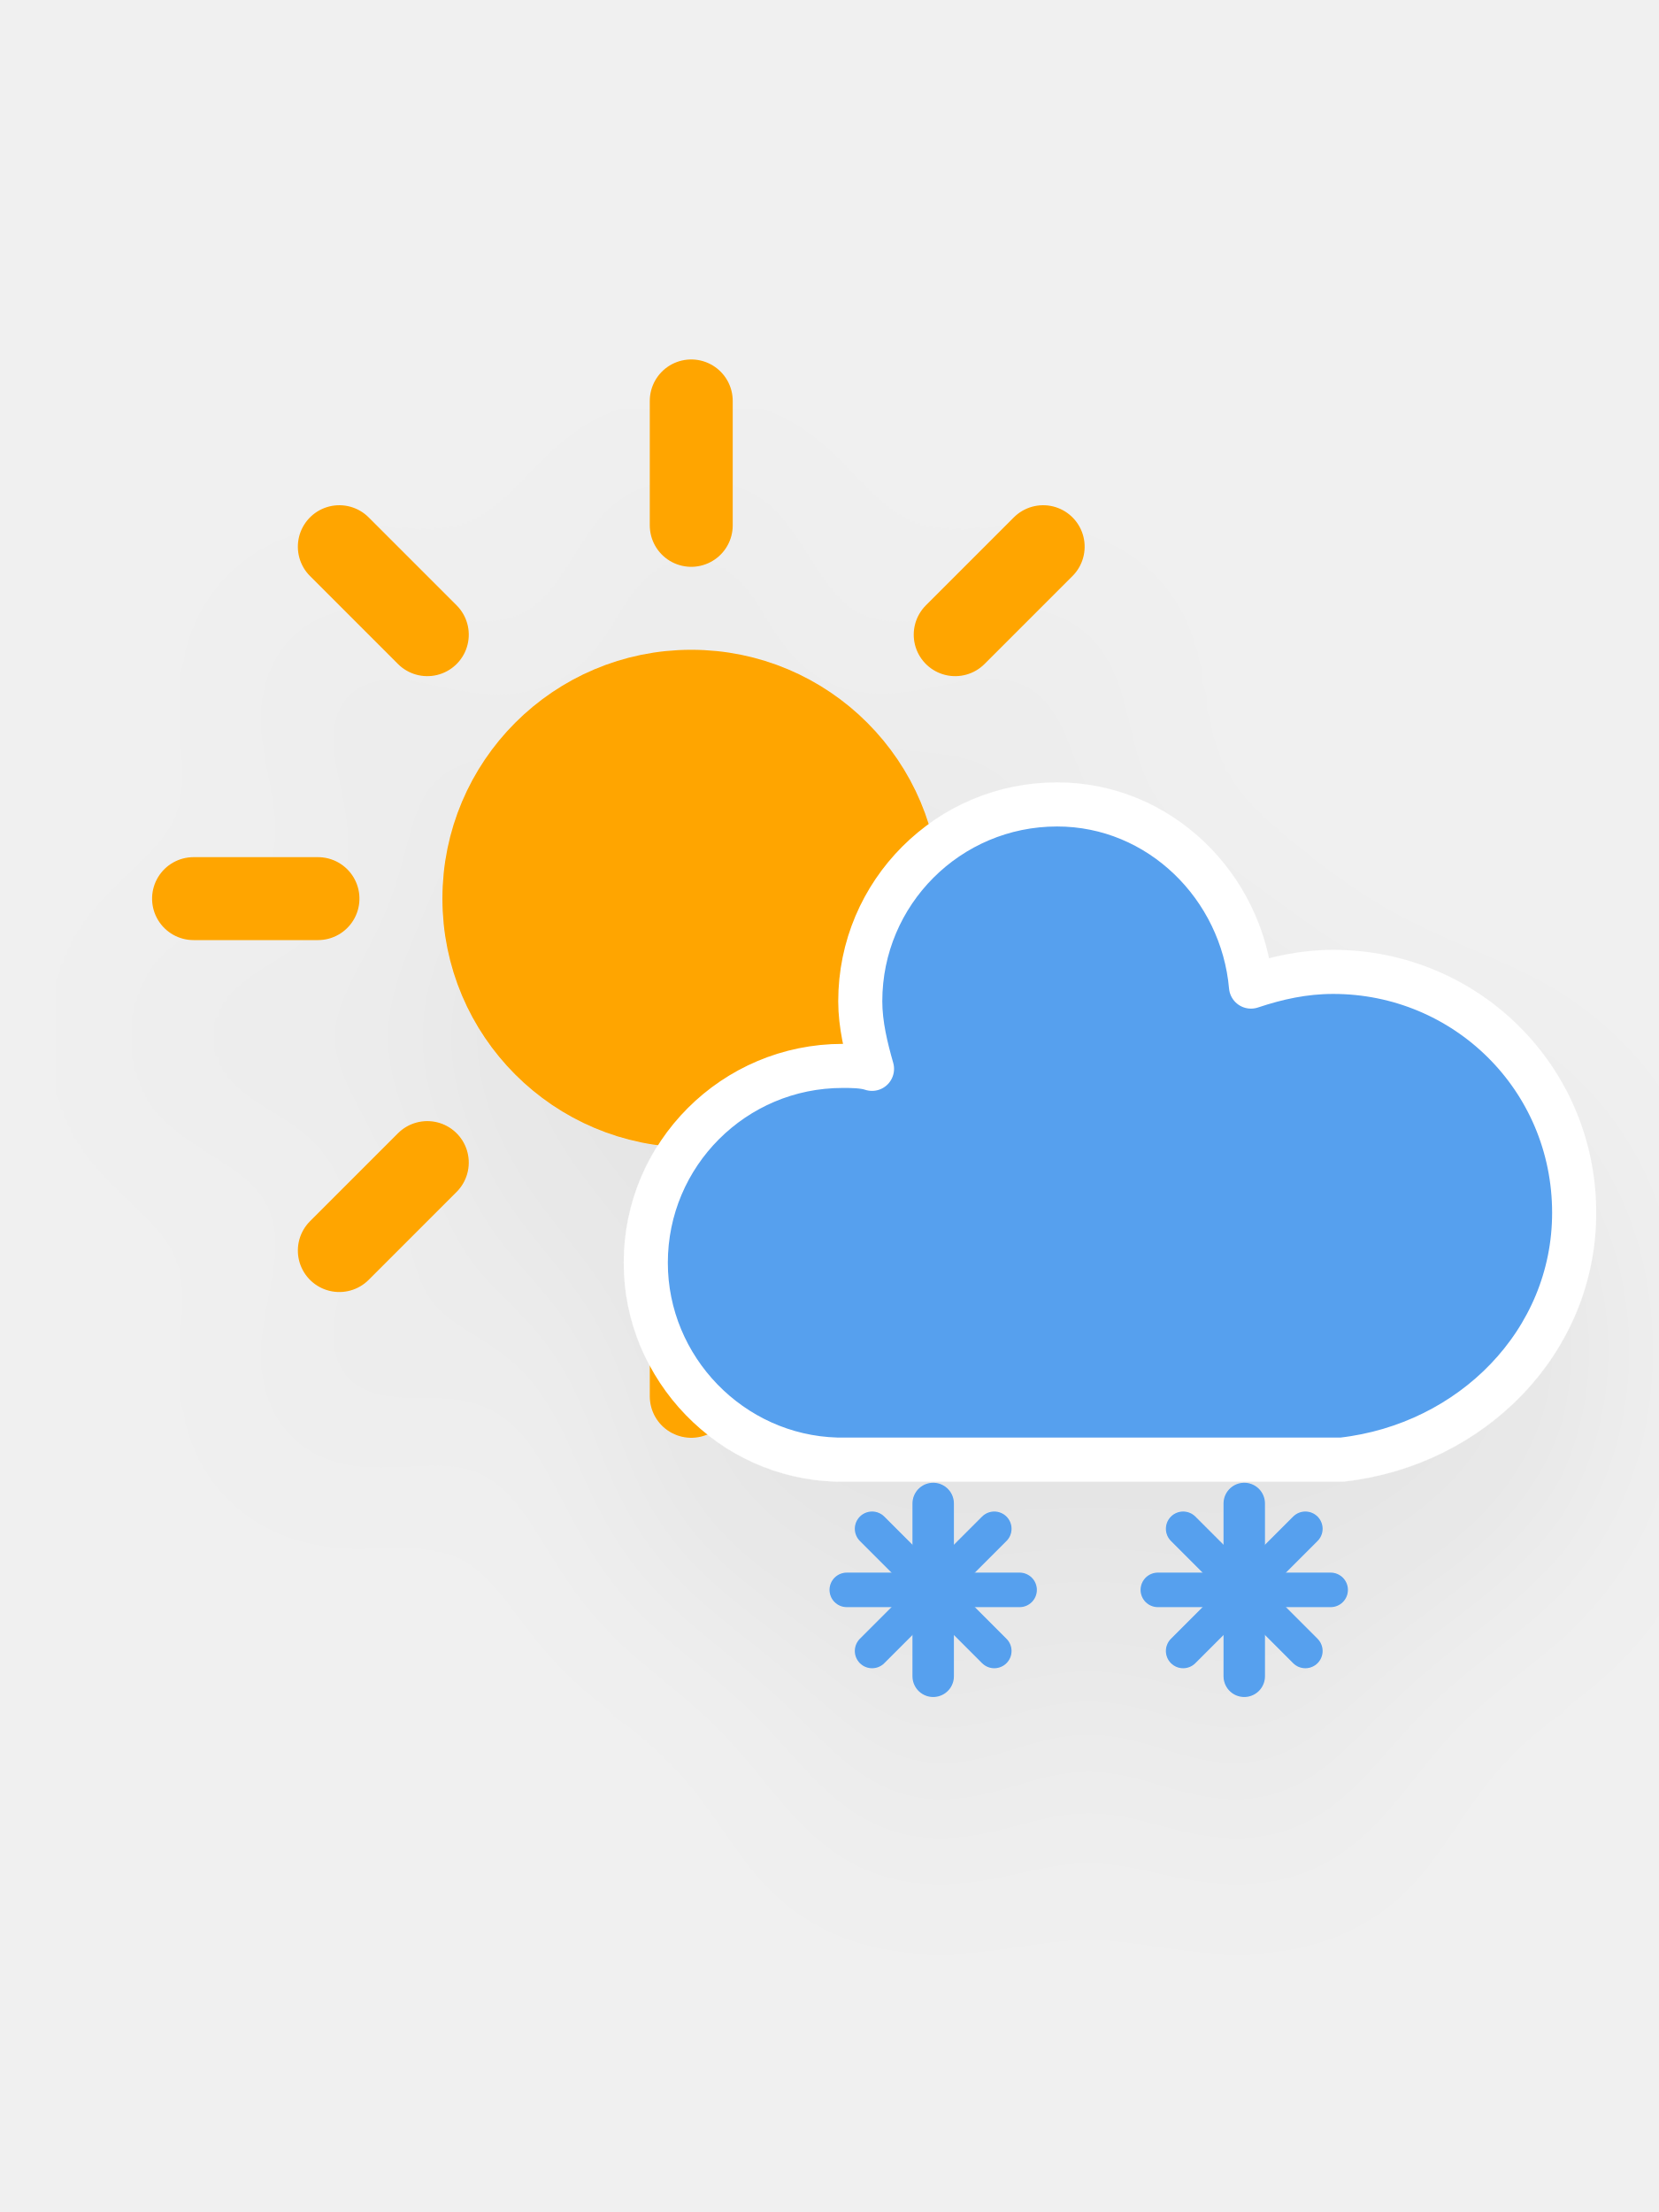
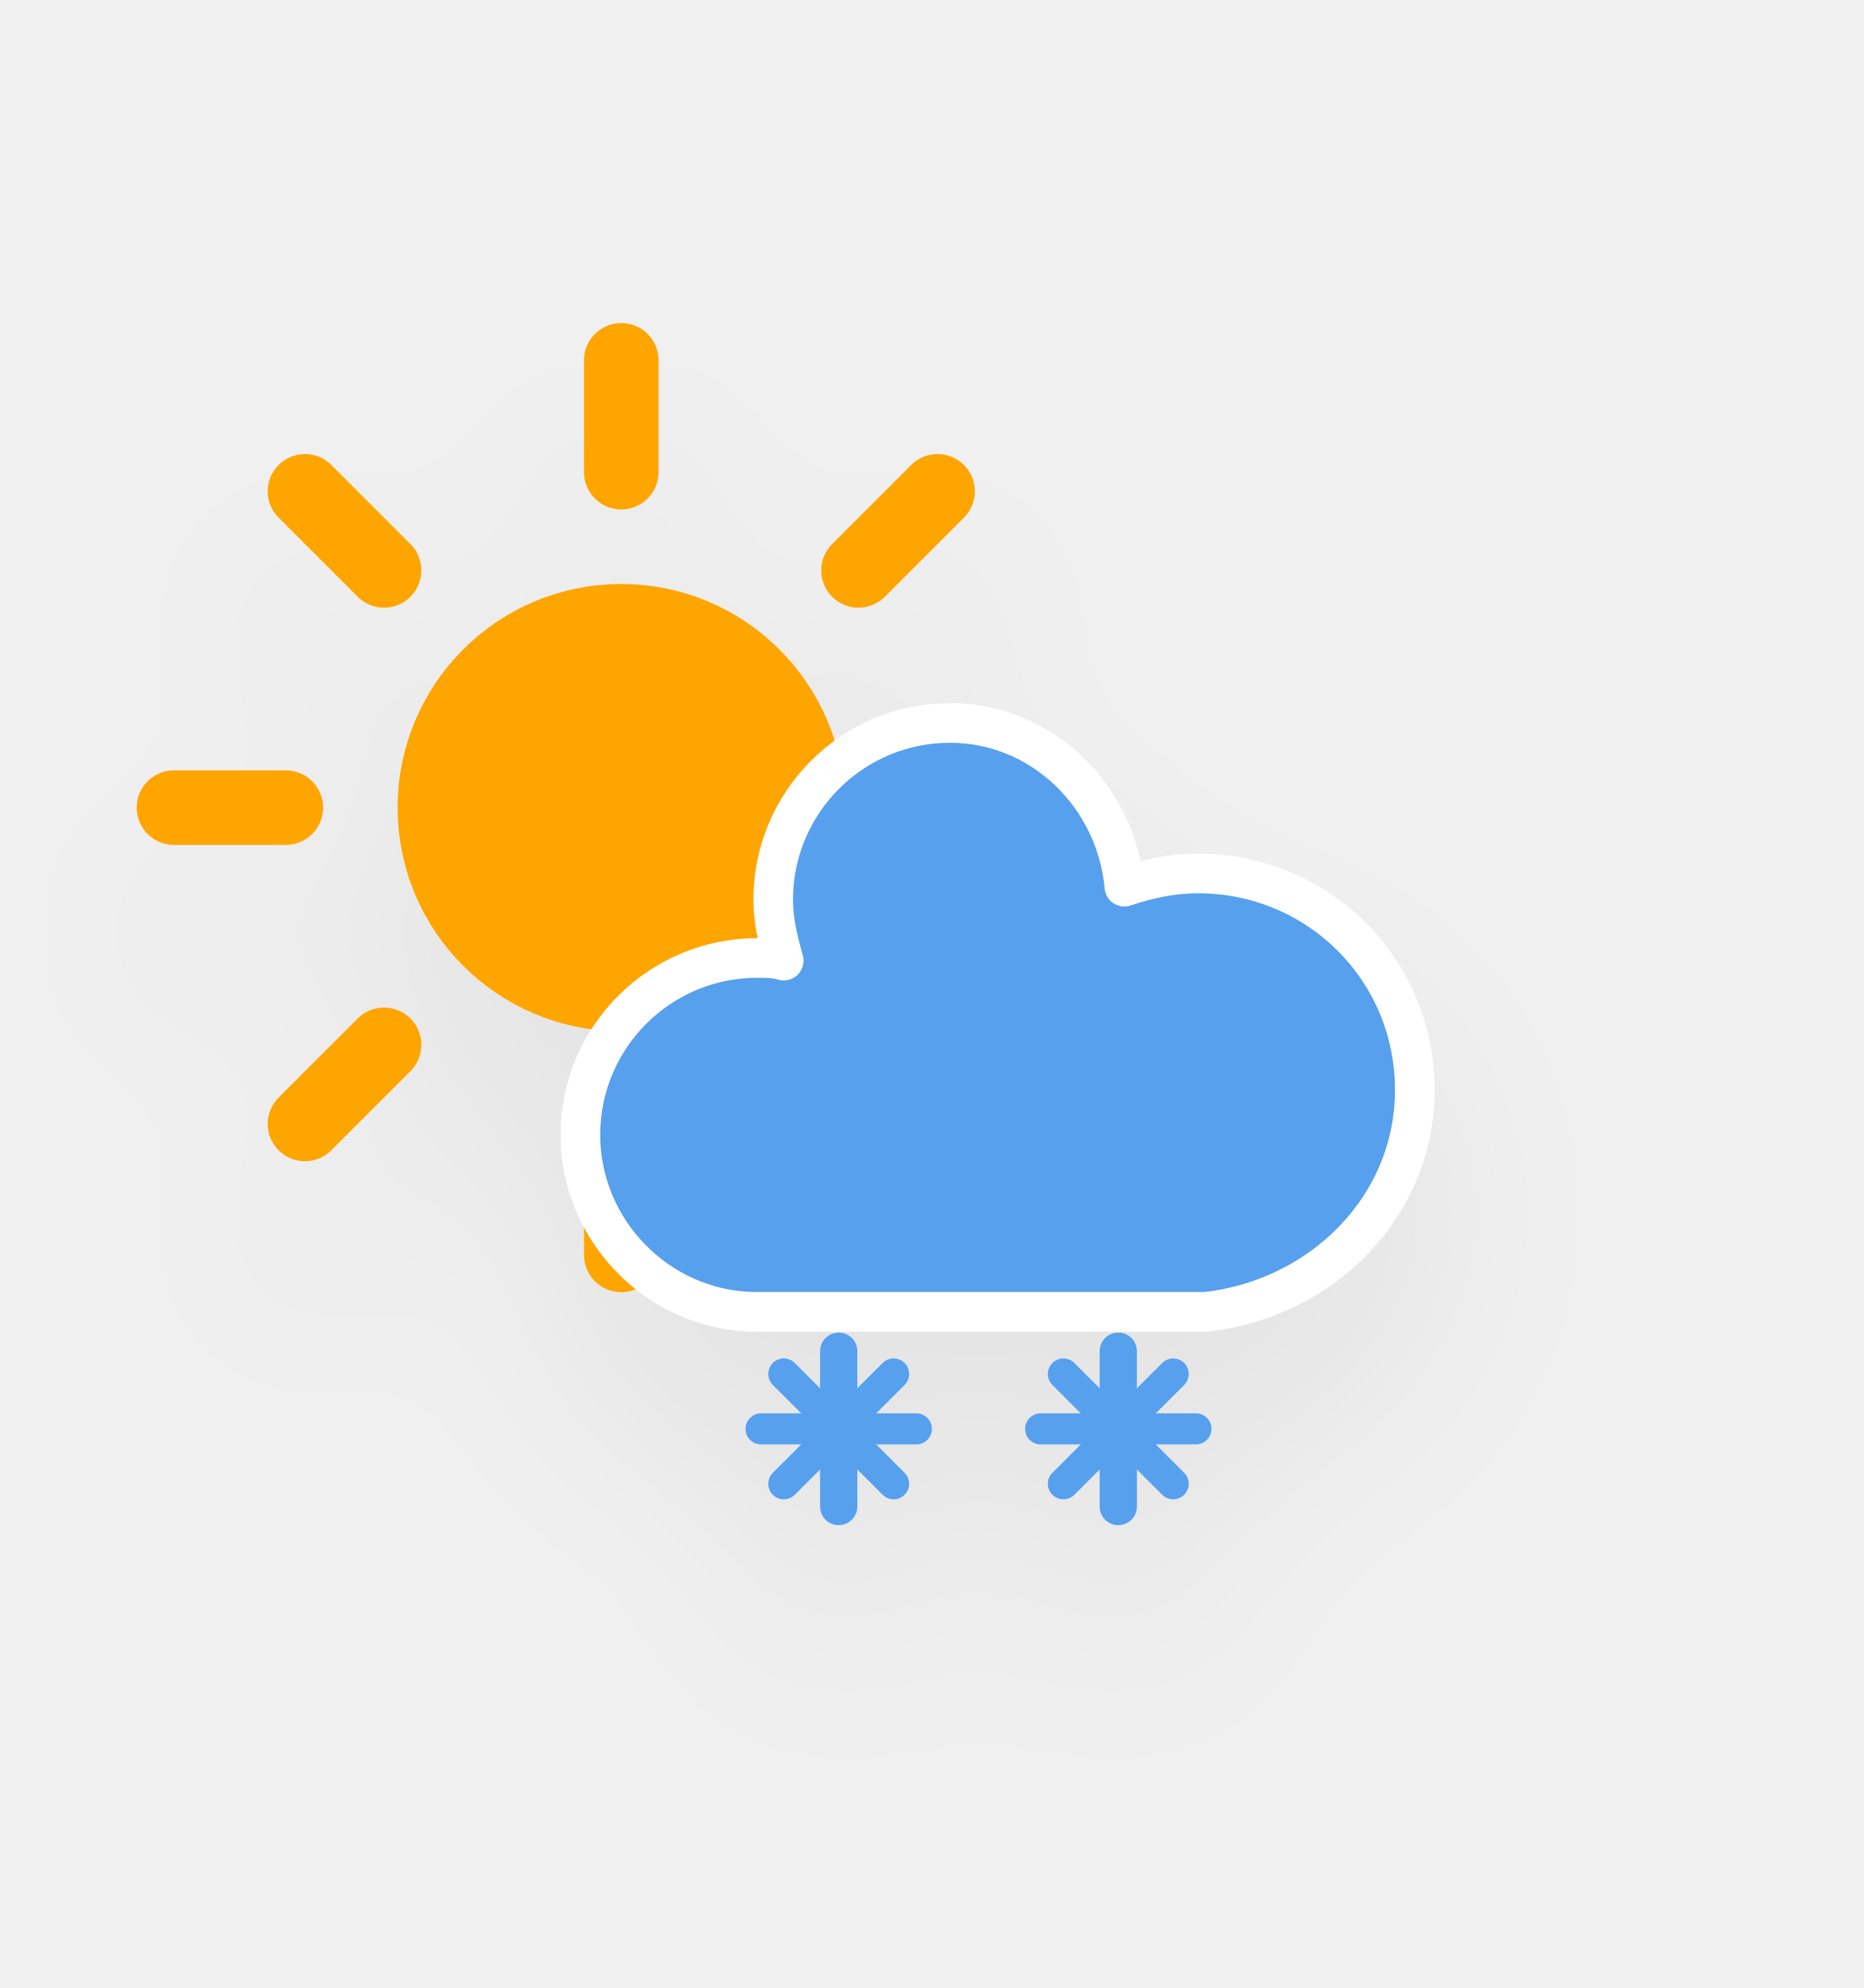
- <svg xmlns="http://www.w3.org/2000/svg" version="1.1" viewBox="0 0 48 64">
+ <svg xmlns="http://www.w3.org/2000/svg" version="1.1" viewBox="0 0 60 64">
  <defs>
    <filter id="blur" width="200%" height="200%">
      <feGaussianBlur in="SourceAlpha" stdDeviation="3" />
      <feOffset dx="0" dy="4" result="offsetblur" />
      <feComponentTransfer>
        <feFuncA type="linear" slope="0.05" />
      </feComponentTransfer>
      <feMerge>
        <feMergeNode />
        <feMergeNode in="SourceGraphic" />
      </feMerge>
    </filter>
    <style type="text/css">
/*
** SUN
*/
@keyframes am-weather-sun {
  0% {
    -webkit-transform: rotate(0deg);
       -moz-transform: rotate(0deg);
        -ms-transform: rotate(0deg);
            transform: rotate(0deg);
  }

  100% {
    -webkit-transform: rotate(360deg);
       -moz-transform: rotate(360deg);
        -ms-transform: rotate(360deg);
            transform: rotate(360deg);
  }
}

.am-weather-sun {
  -webkit-animation-name: am-weather-sun;
     -moz-animation-name: am-weather-sun;
      -ms-animation-name: am-weather-sun;
          animation-name: am-weather-sun;
  -webkit-animation-duration: 9s;
     -moz-animation-duration: 9s;
      -ms-animation-duration: 9s;
          animation-duration: 9s;
  -webkit-animation-timing-function: linear;
     -moz-animation-timing-function: linear;
      -ms-animation-timing-function: linear;
          animation-timing-function: linear;
  -webkit-animation-iteration-count: infinite;
     -moz-animation-iteration-count: infinite;
      -ms-animation-iteration-count: infinite;
          animation-iteration-count: infinite;
}

@keyframes am-weather-sun-shiny {
  0% {
    stroke-dasharray: 3px 10px;
    stroke-dashoffset: 0px;
  }

  50% {
    stroke-dasharray: 0.1px 10px;
    stroke-dashoffset: -1px;
  }

  100% {
    stroke-dasharray: 3px 10px;
    stroke-dashoffset: 0px;
  }
}

.am-weather-sun-shiny line {
  -webkit-animation-name: am-weather-sun-shiny;
     -moz-animation-name: am-weather-sun-shiny;
      -ms-animation-name: am-weather-sun-shiny;
          animation-name: am-weather-sun-shiny;
  -webkit-animation-duration: 2s;
     -moz-animation-duration: 2s;
      -ms-animation-duration: 2s;
          animation-duration: 2s;
  -webkit-animation-timing-function: linear;
     -moz-animation-timing-function: linear;
      -ms-animation-timing-function: linear;
          animation-timing-function: linear;
  -webkit-animation-iteration-count: infinite;
     -moz-animation-iteration-count: infinite;
      -ms-animation-iteration-count: infinite;
          animation-iteration-count: infinite;
}

/*
** SNOW
*/
@keyframes am-weather-snow {
  0% {
    -webkit-transform: translateX(0) translateY(0);
       -moz-transform: translateX(0) translateY(0);
        -ms-transform: translateX(0) translateY(0);
            transform: translateX(0) translateY(0);
  }

  33.33% {
    -webkit-transform: translateX(-1.2px) translateY(2px);
       -moz-transform: translateX(-1.2px) translateY(2px);
        -ms-transform: translateX(-1.2px) translateY(2px);
            transform: translateX(-1.2px) translateY(2px);
  }

  66.66% {
    -webkit-transform: translateX(1.4px) translateY(4px);
       -moz-transform: translateX(1.4px) translateY(4px);
        -ms-transform: translateX(1.4px) translateY(4px);
            transform: translateX(1.4px) translateY(4px);
    opacity: 1;
  }

  100% {
    -webkit-transform: translateX(-1.6px) translateY(6px);
       -moz-transform: translateX(-1.6px) translateY(6px);
        -ms-transform: translateX(-1.6px) translateY(6px);
            transform: translateX(-1.6px) translateY(6px);
    opacity: 0;
  }
}

.am-weather-snow-1 {
  -webkit-animation-name: am-weather-snow;
     -moz-animation-name: am-weather-snow;
      -ms-animation-name: am-weather-snow;
          animation-name: am-weather-snow;
  -webkit-animation-duration: 2s;
     -moz-animation-duration: 2s;
      -ms-animation-duration: 2s;
          animation-duration: 2s;
  -webkit-animation-timing-function: linear;
     -moz-animation-timing-function: linear;
      -ms-animation-timing-function: linear;
          animation-timing-function: linear;
  -webkit-animation-iteration-count: infinite;
     -moz-animation-iteration-count: infinite;
      -ms-animation-iteration-count: infinite;
          animation-iteration-count: infinite;
}

.am-weather-snow-2 {
  -webkit-animation-name: am-weather-snow;
     -moz-animation-name: am-weather-snow;
      -ms-animation-name: am-weather-snow;
          animation-name: am-weather-snow;
  -webkit-animation-delay: 1.2s;
     -moz-animation-delay: 1.2s;
      -ms-animation-delay: 1.2s;
          animation-delay: 1.2s;
  -webkit-animation-duration: 2s;
     -moz-animation-duration: 2s;
      -ms-animation-duration: 2s;
          animation-duration: 2s;
  -webkit-animation-timing-function: linear;
     -moz-animation-timing-function: linear;
      -ms-animation-timing-function: linear;
          animation-timing-function: linear;
  -webkit-animation-iteration-count: infinite;
     -moz-animation-iteration-count: infinite;
      -ms-animation-iteration-count: infinite;
          animation-iteration-count: infinite;
}

        </style>
  </defs>
  <g filter="url(#blur)" id="snowy-1">
    <g transform="translate(20,10)">
      <g transform="translate(0,16), scale(1.2)">
        <g class="am-weather-sun">
          <g>
            <line fill="none" stroke="orange" stroke-linecap="round" stroke-width="2" transform="translate(0,9)" x1="0" x2="0" y1="0" y2="3" />
          </g>
          <g transform="rotate(45)">
            <line fill="none" stroke="orange" stroke-linecap="round" stroke-width="2" transform="translate(0,9)" x1="0" x2="0" y1="0" y2="3" />
          </g>
          <g transform="rotate(90)">
            <line fill="none" stroke="orange" stroke-linecap="round" stroke-width="2" transform="translate(0,9)" x1="0" x2="0" y1="0" y2="3" />
          </g>
          <g transform="rotate(135)">
            <line fill="none" stroke="orange" stroke-linecap="round" stroke-width="2" transform="translate(0,9)" x1="0" x2="0" y1="0" y2="3" />
          </g>
          <g transform="rotate(180)">
            <line fill="none" stroke="orange" stroke-linecap="round" stroke-width="2" transform="translate(0,9)" x1="0" x2="0" y1="0" y2="3" />
          </g>
          <g transform="rotate(225)">
            <line fill="none" stroke="orange" stroke-linecap="round" stroke-width="2" transform="translate(0,9)" x1="0" x2="0" y1="0" y2="3" />
          </g>
          <g transform="rotate(270)">
            <line fill="none" stroke="orange" stroke-linecap="round" stroke-width="2" transform="translate(0,9)" x1="0" x2="0" y1="0" y2="3" />
          </g>
          <g transform="rotate(315)">
            <line fill="none" stroke="orange" stroke-linecap="round" stroke-width="2" transform="translate(0,9)" x1="0" x2="0" y1="0" y2="3" />
          </g>
        </g>
        <circle cx="0" cy="0" fill="orange" r="5" stroke="orange" stroke-width="2" />
      </g>
      <g>
        <path d="M47.7,35.4c0-4.6-3.7-8.2-8.2-8.2c-1,0-1.9,0.2-2.8,0.5c-0.3-3.4-3.1-6.2-6.6-6.2c-3.7,0-6.7,3-6.7,6.7c0,0.8,0.2,1.6,0.4,2.3    c-0.3-0.1-0.7-0.1-1-0.1c-3.7,0-6.7,3-6.7,6.7c0,3.6,2.9,6.6,6.5,6.7l17.2,0C44.2,43.3,47.7,39.8,47.7,35.4z" fill="#57A0EE" stroke="white" stroke-linejoin="round" stroke-width="1.5" transform="translate(-15,-5), scale(0.85)" />
      </g>
    </g>
    <g transform="translate(20,9)">
      <g class="am-weather-snow-1">
        <g transform="translate(7,28)">
          <line fill="none" stroke="#57A0EE" stroke-linecap="round" stroke-width="1.2" transform="translate(0,9), rotate(0)" x1="0" x2="0" y1="-2.5" y2="2.5" />
          <line fill="none" stroke="#57A0EE" stroke-linecap="round" stroke-width="1" transform="translate(0,9), rotate(45)" x1="0" x2="0" y1="-2.5" y2="2.5" />
          <line fill="none" stroke="#57A0EE" stroke-linecap="round" stroke-width="1" transform="translate(0,9), rotate(90)" x1="0" x2="0" y1="-2.5" y2="2.5" />
          <line fill="none" stroke="#57A0EE" stroke-linecap="round" stroke-width="1" transform="translate(0,9), rotate(135)" x1="0" x2="0" y1="-2.5" y2="2.5" />
        </g>
      </g>
      <g class="am-weather-snow-2">
        <g transform="translate(16,28)">
          <line fill="none" stroke="#57A0EE" stroke-linecap="round" stroke-width="1.2" transform="translate(0,9), rotate(0)" x1="0" x2="0" y1="-2.5" y2="2.5" />
          <line fill="none" stroke="#57A0EE" stroke-linecap="round" stroke-width="1" transform="translate(0,9), rotate(45)" x1="0" x2="0" y1="-2.5" y2="2.5" />
          <line fill="none" stroke="#57A0EE" stroke-linecap="round" stroke-width="1" transform="translate(0,9), rotate(90)" x1="0" x2="0" y1="-2.5" y2="2.5" />
          <line fill="none" stroke="#57A0EE" stroke-linecap="round" stroke-width="1" transform="translate(0,9), rotate(135)" x1="0" x2="0" y1="-2.5" y2="2.5" />
        </g>
      </g>
    </g>
  </g>
</svg>
